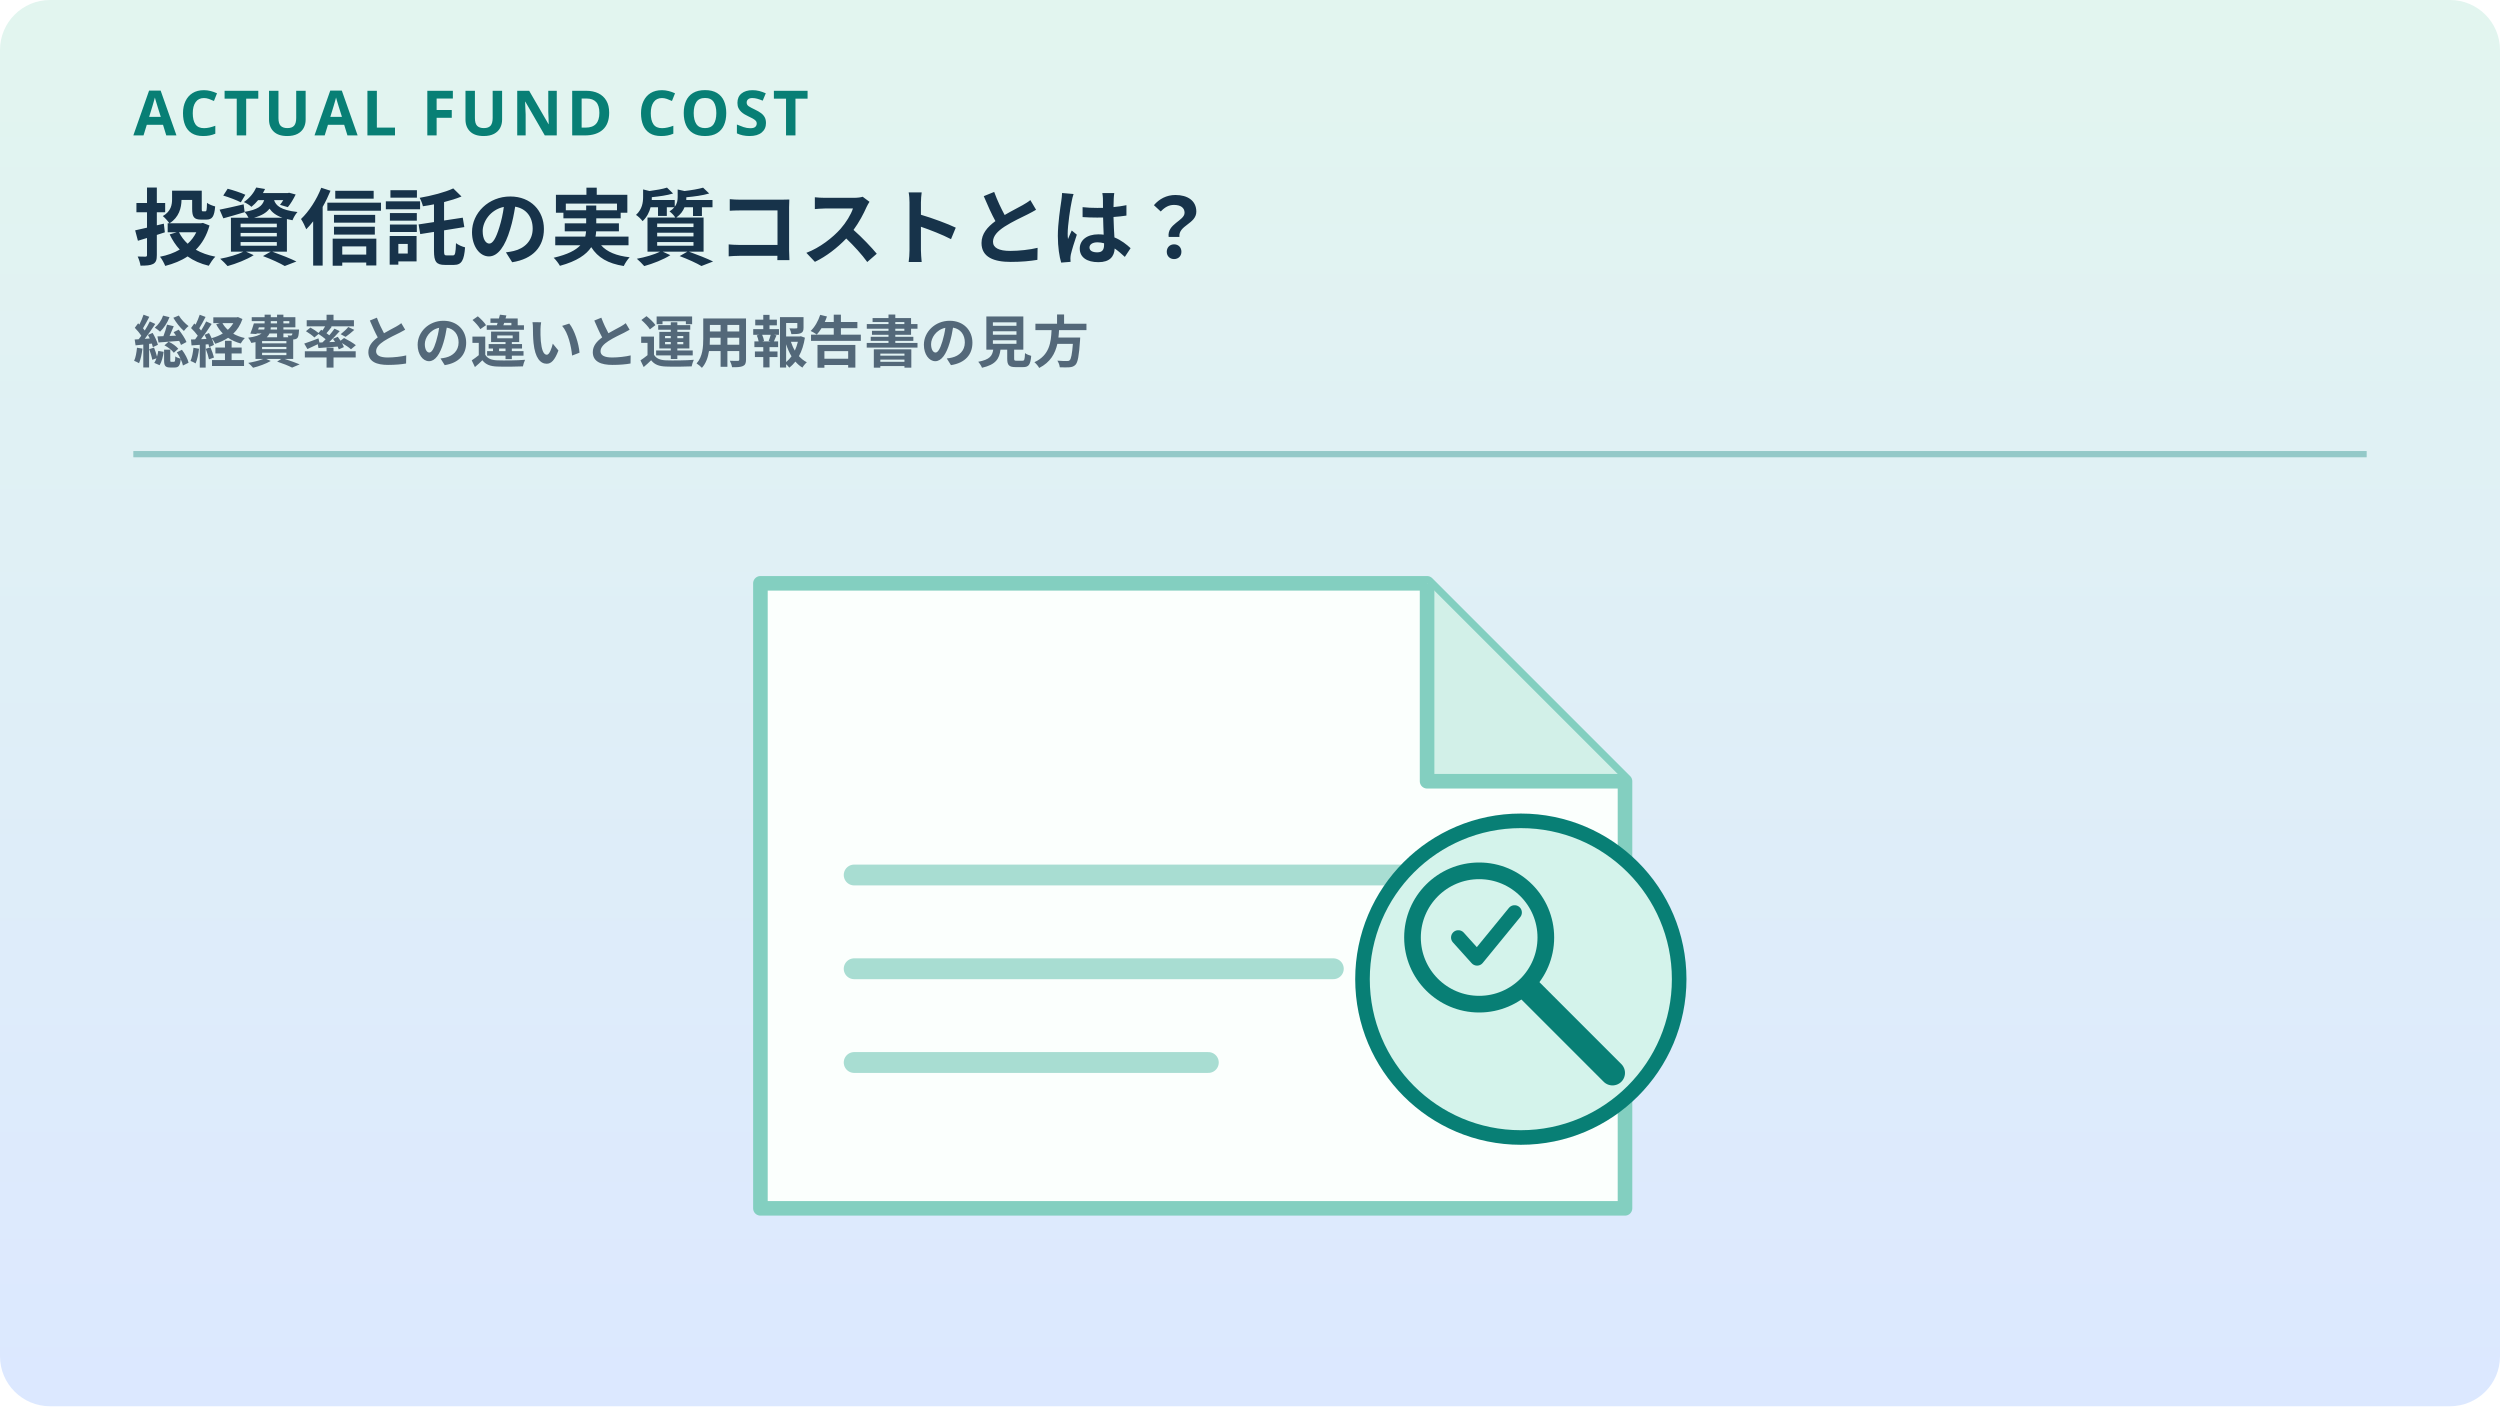
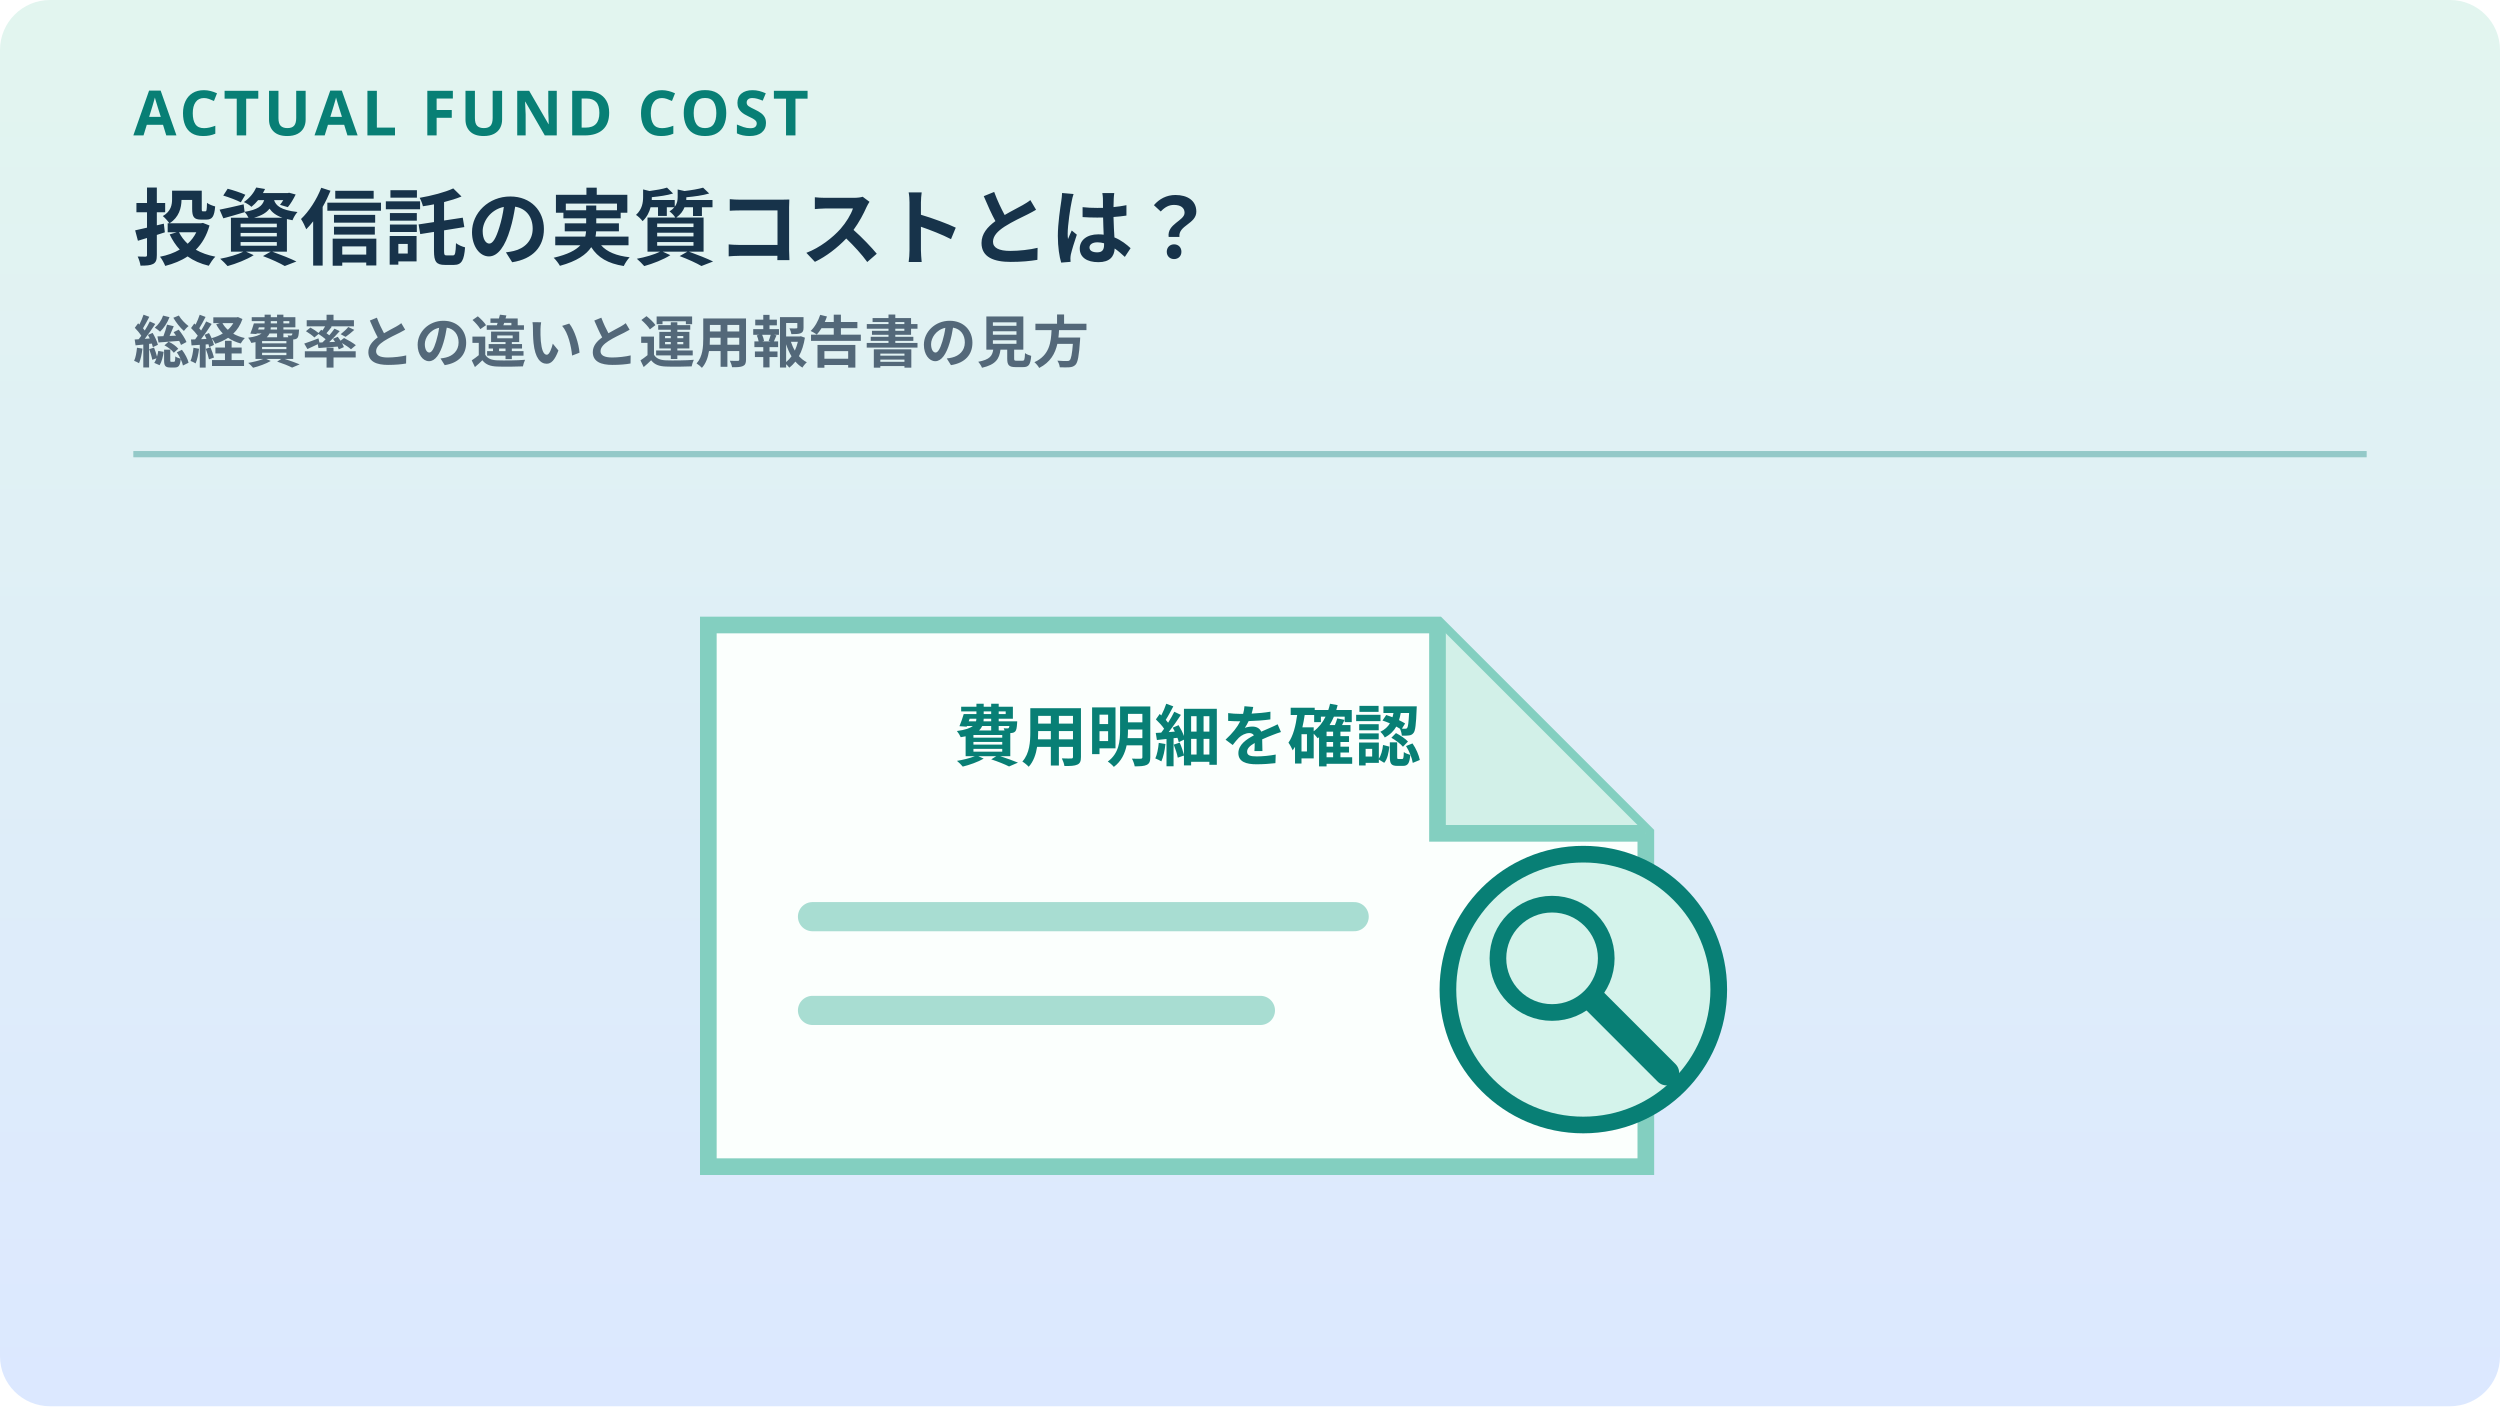
<svg xmlns="http://www.w3.org/2000/svg" width="1200" height="675" viewBox="0 0 1200 675" role="img" aria-label="投資信託の実質コストとは？総経費率との違いと運用報告書の見方">
  <defs>
    <linearGradient id="bg" x1="0" y1="0" x2="0" y2="1">
      <stop stop-color="#e2f5ef" />
      <stop offset="1" stop-color="#dce8ff" />
    </linearGradient>
  </defs>
  <rect width="1200" height="675" rx="24" fill="url(#bg)" />
  <text x="64" y="65" font-family="sans-serif" font-size="30" font-weight="700" letter-spacing="2" fill="#087f75">ACTUAL FUND COST</text>
  <text x="64" y="124" font-family="sans-serif" font-size="40" font-weight="800" fill="#17334a">投資信託の実質コストとは？</text>
  <text x="64" y="174" font-family="sans-serif" font-size="27" font-weight="700" fill="#536879">総経費率との違いと運用報告書の見方</text>
  <path d="M64 218H1136" stroke="#087f75" stroke-opacity=".35" stroke-width="3" />
-   <g stroke-linejoin="round">
-     <path d="M365 280h320l95 95v205H365Z" fill="#fbfffd" stroke="#83cfc0" stroke-width="7" />
-     <path d="M685 280v95h95" fill="#d2f0e8" stroke="#83cfc0" stroke-width="7" />
-     <path d="M410 420h270M410 465h230M410 510h170" stroke="#a8ddd2" stroke-width="10" stroke-linecap="round" />
-     <circle cx="730" cy="470" r="76" fill="#d4f3eb" stroke="#087f75" stroke-width="7" />
-     <circle cx="710" cy="450" r="32" fill="none" stroke="#087f75" stroke-width="8" />
-     <path d="M734 475l40 40" stroke="#087f75" stroke-width="12" stroke-linecap="round" />
-     <path d="M700 450l9 10 18-22" fill="none" stroke="#087f75" stroke-width="7" stroke-linecap="round" />
+   <g>
+     <path d="M340 300h350l100 100v160H340Z" fill="#fbfffd" stroke="#83cfc0" stroke-width="8" />
+     <path d="M690 300v100h100" fill="#d2f0e8" stroke="#83cfc0" stroke-width="8" />
+     <g stroke="#a8ddd2" stroke-width="14" stroke-linecap="round">
+       <path d="M390 440h260M390 485h215" />
+     </g>
+     <circle cx="760" cy="475" r="65" fill="#d4f3eb" stroke="#087f75" stroke-width="8" />
+     <circle cx="745" cy="460" r="26" fill="none" stroke="#087f75" stroke-width="8" />
+     <path d="M765 480l35 35" stroke="#087f75" stroke-width="12" stroke-linecap="round" />
+     <text x="570" y="365" text-anchor="middle" font-family="sans-serif" font-size="32" font-weight="800" fill="#087f75">費用明細を確認</text>
  </g>
</svg>
